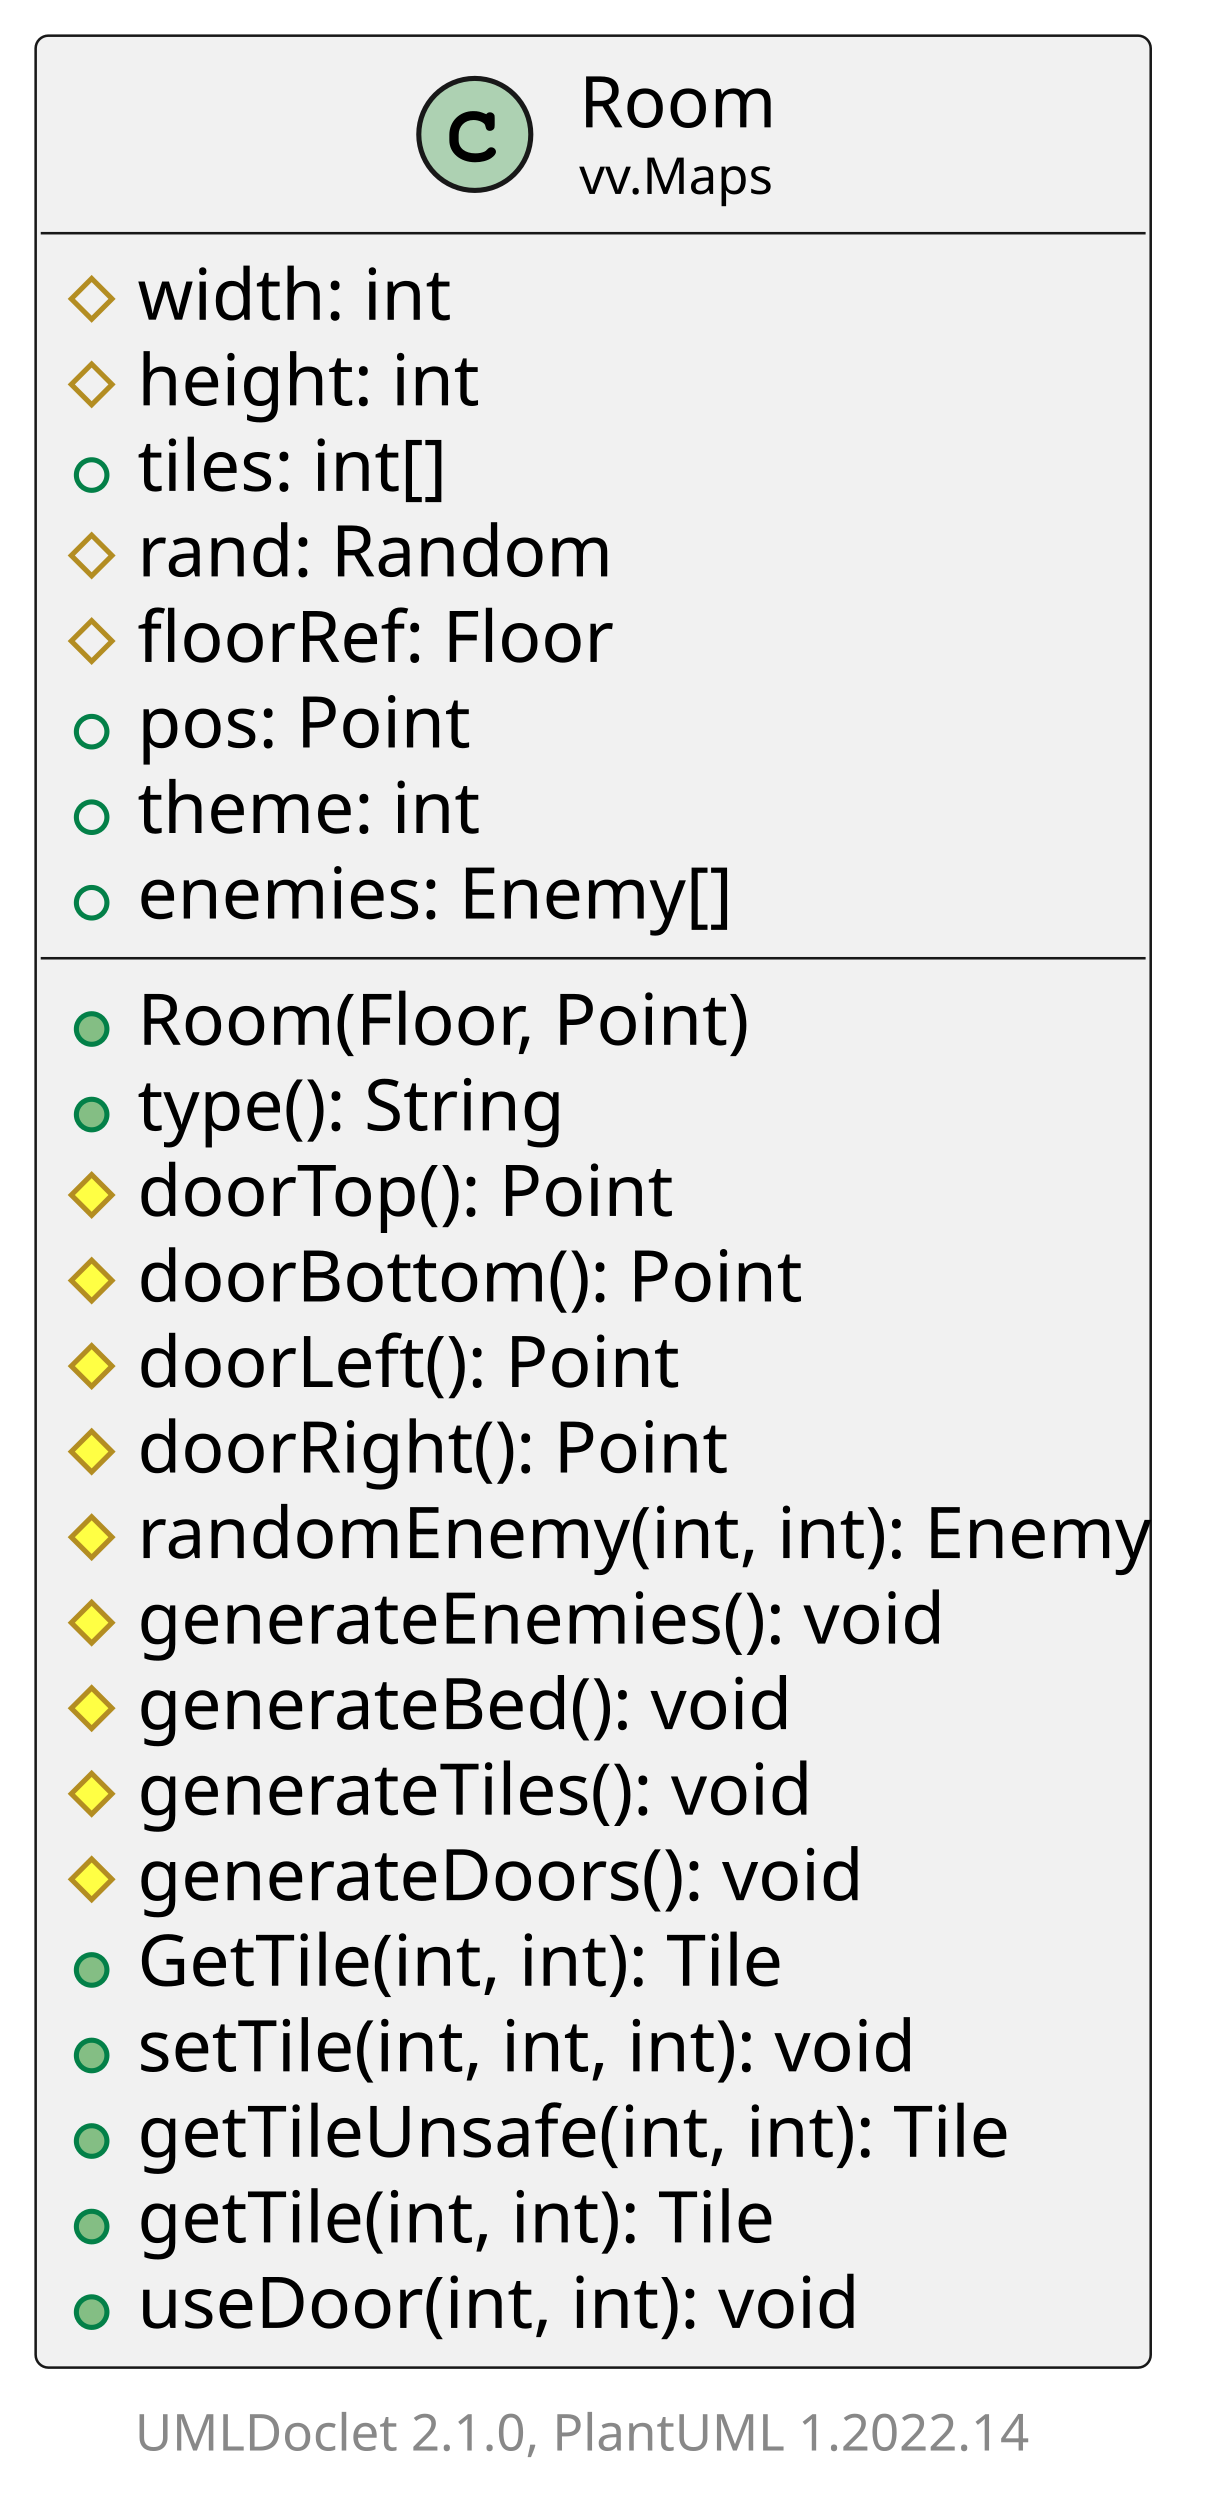
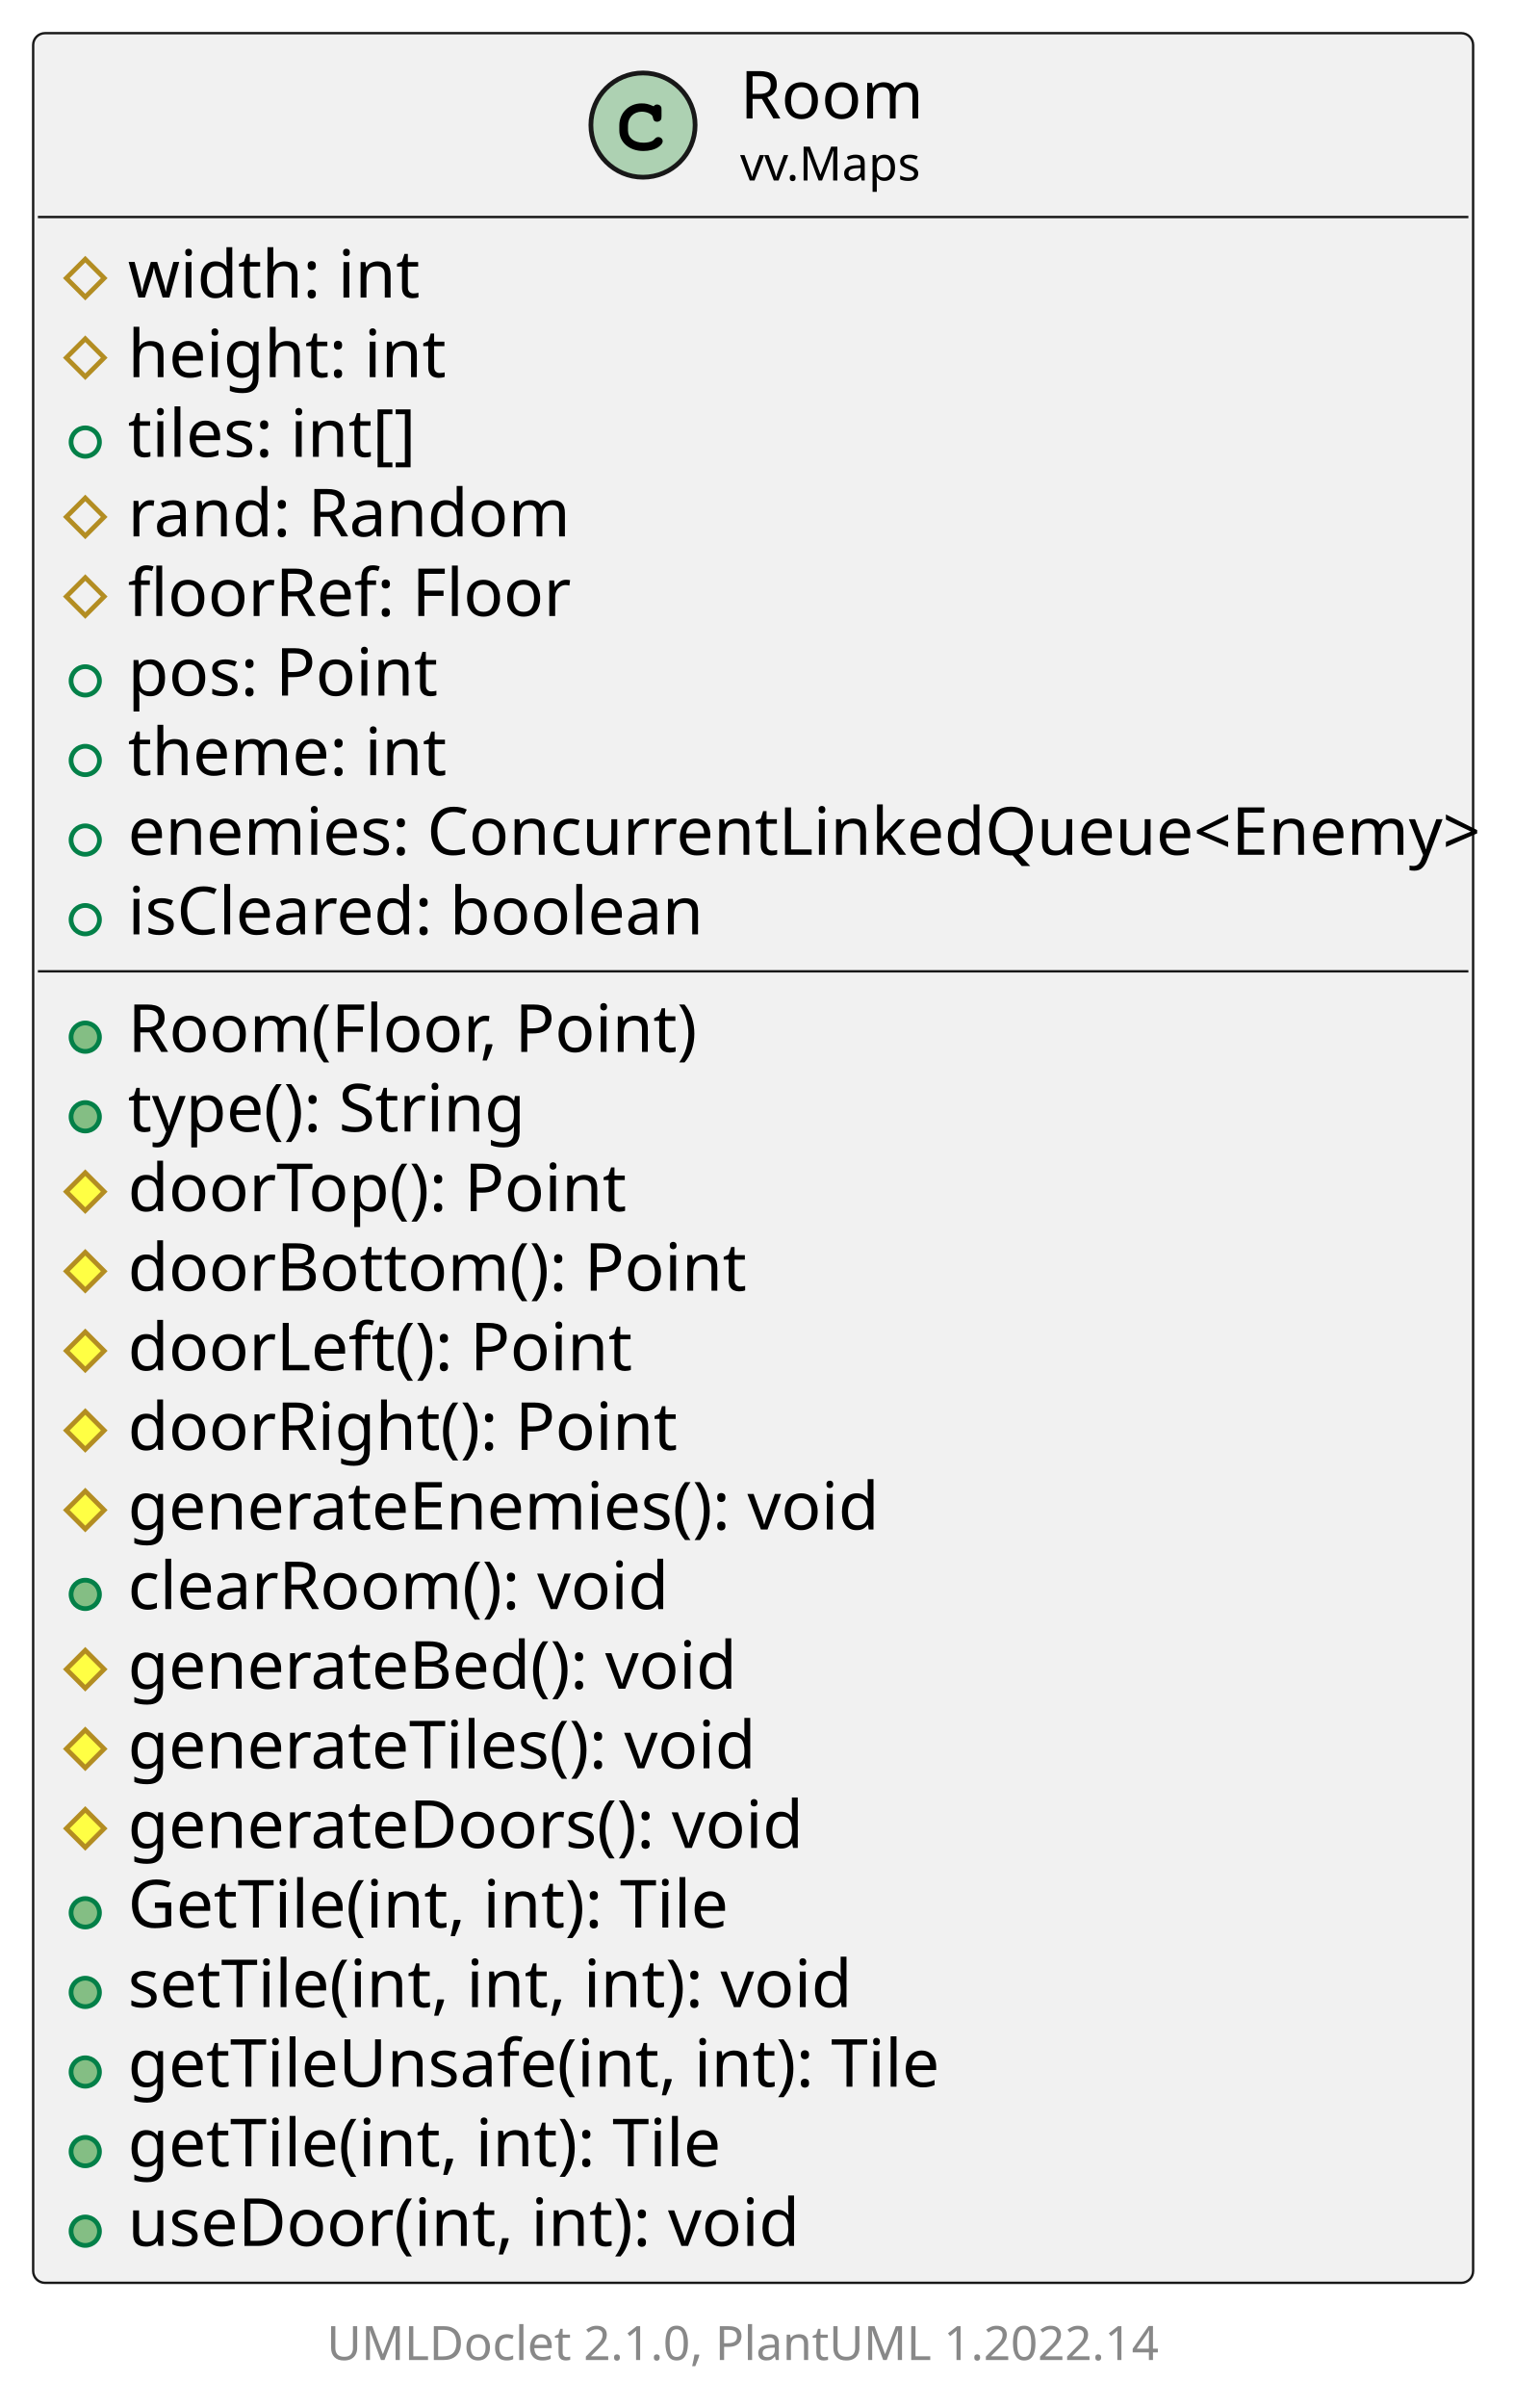
- <svg xmlns="http://www.w3.org/2000/svg" xmlns:xlink="http://www.w3.org/1999/xlink" contentStyleType="text/css" height="491px" preserveAspectRatio="none" style="width:240px;height:491px;background:#FFFFFF;" version="1.1" viewBox="0 0 240 491" width="240px" zoomAndPan="magnify">
+ <svg xmlns="http://www.w3.org/2000/svg" xmlns:xlink="http://www.w3.org/1999/xlink" contentStyleType="text/css" height="508px" preserveAspectRatio="none" style="width:325px;height:508px;background:#FFFFFF;" version="1.1" viewBox="0 0 325 508" width="325px" zoomAndPan="magnify">
  <defs />
  <g>
    <a href="Room.html" target="_top" title="Room.html" xlink:actuate="onRequest" xlink:href="Room.html" xlink:show="new" xlink:title="Room.html" xlink:type="simple">
      <g id="elem_vv.Maps.Room">
-         <rect codeLine="5" fill="#F1F1F1" height="457.998" id="vv.Maps.Room" rx="2.5" ry="2.5" style="stroke:#181818;stroke-width:0.5;" width="219" x="7" y="7" />
-         <ellipse cx="93.25" cy="26.4" fill="#ADD1B2" rx="11" ry="11" style="stroke:#181818;stroke-width:1.0;" />
-         <path d="M88.25,27.556 C88.25,30.056 90.391,31.869 93.312,31.869 C94.547,31.869 95.719,31.572 96.469,31.056 C97.078,30.634 97.406,30.212 97.406,29.806 C97.406,29.337 96.984,28.931 96.484,28.931 C96.25,28.931 96.031,29.009 95.828,29.212 C95.391,29.65 95.391,29.65 95.219,29.744 C94.766,29.978 94.125,30.119 93.359,30.119 C91.359,30.119 90.078,29.103 90.078,27.525 L90.078,26.478 C90.078,24.775 91.297,23.572 93,23.572 C93.578,23.572 94.156,23.712 94.625,23.962 C95.094,24.228 95.266,24.416 95.328,24.775 C95.453,25.447 95.703,25.697 96.234,25.697 C96.516,25.697 96.797,25.556 96.984,25.337 C97.109,25.166 97.156,24.994 97.156,24.556 L97.156,23.197 C97.156,22.775 97.141,22.634 97.016,22.462 C96.844,22.212 96.562,22.056 96.234,22.056 C95.922,22.056 95.719,22.166 95.5,22.431 C94.328,21.931 93.891,21.822 92.938,21.822 C90.266,21.822 88.25,23.837 88.25,26.462 L88.25,27.556 Z " fill="#000000" />
-         <text fill="#000000" font-family="sans-serif" font-size="14" lengthAdjust="spacing" textLength="38" x="113.75" y="25.006">Room</text>
-         <text fill="#000000" font-family="sans-serif" font-size="10" lengthAdjust="spacing" textLength="38" x="113.75" y="38.09">vv.Maps</text>
-         <line style="stroke:#181818;stroke-width:0.5;" x1="8" x2="225" y1="45.8" y2="45.8" />
+         <rect codeLine="5" fill="#F1F1F1" height="474.798" id="vv.Maps.Room" rx="2.5" ry="2.5" style="stroke:#181818;stroke-width:0.5;" width="304" x="7" y="7" />
+         <ellipse cx="135.75" cy="26.4" fill="#ADD1B2" rx="11" ry="11" style="stroke:#181818;stroke-width:1.0;" />
+         <path d="M130.75,27.556 C130.75,30.056 132.891,31.869 135.812,31.869 C137.047,31.869 138.219,31.572 138.969,31.056 C139.578,30.634 139.906,30.212 139.906,29.806 C139.906,29.337 139.484,28.931 138.984,28.931 C138.75,28.931 138.531,29.009 138.328,29.212 C137.891,29.65 137.891,29.65 137.719,29.744 C137.266,29.978 136.625,30.119 135.859,30.119 C133.859,30.119 132.578,29.103 132.578,27.525 L132.578,26.478 C132.578,24.775 133.797,23.572 135.5,23.572 C136.078,23.572 136.656,23.712 137.125,23.962 C137.594,24.228 137.766,24.416 137.828,24.775 C137.953,25.447 138.203,25.697 138.734,25.697 C139.016,25.697 139.297,25.556 139.484,25.337 C139.609,25.166 139.656,24.994 139.656,24.556 L139.656,23.197 C139.656,22.775 139.641,22.634 139.516,22.462 C139.344,22.212 139.062,22.056 138.734,22.056 C138.422,22.056 138.219,22.166 138,22.431 C136.828,21.931 136.391,21.822 135.438,21.822 C132.766,21.822 130.75,23.837 130.75,26.462 L130.75,27.556 Z " fill="#000000" />
+         <text fill="#000000" font-family="sans-serif" font-size="14" lengthAdjust="spacing" textLength="38" x="156.25" y="25.006">Room</text>
+         <text fill="#000000" font-family="sans-serif" font-size="10" lengthAdjust="spacing" textLength="38" x="156.25" y="38.09">vv.Maps</text>
+         <line style="stroke:#181818;stroke-width:0.5;" x1="8" x2="310" y1="45.8" y2="45.8" />
        <polygon fill="none" points="18,54.7,22,58.7,18,62.7,14,58.7" style="stroke:#B38D22;stroke-width:1.0;" />
        <text fill="#000000" font-family="sans-serif" font-size="14" lengthAdjust="spacing" textLength="56" x="27" y="62.806">width: int</text>
        <polygon fill="none" points="18,71.5,22,75.5,18,79.5,14,75.5" style="stroke:#B38D22;stroke-width:1.0;" />
        <text fill="#000000" font-family="sans-serif" font-size="14" lengthAdjust="spacing" textLength="62" x="27" y="79.606">height: int</text>
        <ellipse cx="18" cy="93.3" fill="none" rx="3" ry="3" style="stroke:#038048;stroke-width:1.0;" />
        <text fill="#000000" font-family="sans-serif" font-size="14" lengthAdjust="spacing" textLength="56" x="27" y="96.406">tiles: int[]</text>
        <polygon fill="none" points="18,105.1,22,109.1,18,113.1,14,109.1" style="stroke:#B38D22;stroke-width:1.0;" />
        <text fill="#000000" font-family="sans-serif" font-size="14" lengthAdjust="spacing" textLength="91" x="27" y="113.206">rand: Random</text>
        <polygon fill="none" points="18,121.9,22,125.9,18,129.9,14,125.9" style="stroke:#B38D22;stroke-width:1.0;" />
        <text fill="#000000" font-family="sans-serif" font-size="14" lengthAdjust="spacing" textLength="91" x="27" y="130.006">floorRef: Floor</text>
        <ellipse cx="18" cy="143.7" fill="none" rx="3" ry="3" style="stroke:#038048;stroke-width:1.0;" />
        <text fill="#000000" font-family="sans-serif" font-size="14" lengthAdjust="spacing" textLength="63" x="27" y="146.805">pos: Point</text>
        <ellipse cx="18" cy="160.499" fill="none" rx="3" ry="3" style="stroke:#038048;stroke-width:1.0;" />
        <text fill="#000000" font-family="sans-serif" font-size="14" lengthAdjust="spacing" textLength="63" x="27" y="163.605">theme: int</text>
        <ellipse cx="18" cy="177.299" fill="none" rx="3" ry="3" style="stroke:#038048;stroke-width:1.0;" />
-         <text fill="#000000" font-family="sans-serif" font-size="14" lengthAdjust="spacing" textLength="114" x="27" y="180.405">enemies: Enemy[]</text>
-         <line style="stroke:#181818;stroke-width:0.5;" x1="8" x2="225" y1="188.199" y2="188.199" />
-         <ellipse cx="18" cy="202.099" fill="#84BE84" rx="3" ry="3" style="stroke:#038048;stroke-width:1.0;" />
-         <text fill="#000000" font-family="sans-serif" font-size="14" lengthAdjust="spacing" textLength="121" x="27" y="205.205">Room(Floor, Point)</text>
+         <text fill="#000000" font-family="sans-serif" font-size="14" lengthAdjust="spacing" textLength="278" x="27" y="180.405">enemies: ConcurrentLinkedQueue&lt;Enemy&gt;</text>
+         <ellipse cx="18" cy="194.099" fill="none" rx="3" ry="3" style="stroke:#038048;stroke-width:1.0;" />
+         <text fill="#000000" font-family="sans-serif" font-size="14" lengthAdjust="spacing" textLength="119" x="27" y="197.205">isCleared: boolean</text>
+         <line style="stroke:#181818;stroke-width:0.5;" x1="8" x2="310" y1="204.999" y2="204.999" />
        <ellipse cx="18" cy="218.899" fill="#84BE84" rx="3" ry="3" style="stroke:#038048;stroke-width:1.0;" />
-         <text fill="#000000" font-family="sans-serif" font-size="14" lengthAdjust="spacing" textLength="82" x="27" y="222.005">type(): String</text>
-         <polygon fill="#FFFF44" points="18,230.699,22,234.699,18,238.699,14,234.699" style="stroke:#B38D22;stroke-width:1.0;" />
-         <text fill="#000000" font-family="sans-serif" font-size="14" lengthAdjust="spacing" textLength="104" x="27" y="238.805">doorTop(): Point</text>
+         <text fill="#000000" font-family="sans-serif" font-size="14" lengthAdjust="spacing" textLength="121" x="27" y="222.005">Room(Floor, Point)</text>
+         <ellipse cx="18" cy="235.699" fill="#84BE84" rx="3" ry="3" style="stroke:#038048;stroke-width:1.0;" />
+         <text fill="#000000" font-family="sans-serif" font-size="14" lengthAdjust="spacing" textLength="82" x="27" y="238.805">type(): String</text>
        <polygon fill="#FFFF44" points="18,247.499,22,251.499,18,255.499,14,251.499" style="stroke:#B38D22;stroke-width:1.0;" />
-         <text fill="#000000" font-family="sans-serif" font-size="14" lengthAdjust="spacing" textLength="124" x="27" y="255.605">doorBottom(): Point</text>
+         <text fill="#000000" font-family="sans-serif" font-size="14" lengthAdjust="spacing" textLength="104" x="27" y="255.605">doorTop(): Point</text>
        <polygon fill="#FFFF44" points="18,264.299,22,268.299,18,272.299,14,268.299" style="stroke:#B38D22;stroke-width:1.0;" />
-         <text fill="#000000" font-family="sans-serif" font-size="14" lengthAdjust="spacing" textLength="103" x="27" y="272.405">doorLeft(): Point</text>
+         <text fill="#000000" font-family="sans-serif" font-size="14" lengthAdjust="spacing" textLength="124" x="27" y="272.405">doorBottom(): Point</text>
        <polygon fill="#FFFF44" points="18,281.099,22,285.099,18,289.099,14,285.099" style="stroke:#B38D22;stroke-width:1.0;" />
-         <text fill="#000000" font-family="sans-serif" font-size="14" lengthAdjust="spacing" textLength="112" x="27" y="289.205">doorRight(): Point</text>
+         <text fill="#000000" font-family="sans-serif" font-size="14" lengthAdjust="spacing" textLength="103" x="27" y="289.205">doorLeft(): Point</text>
        <polygon fill="#FFFF44" points="18,297.899,22,301.899,18,305.899,14,301.899" style="stroke:#B38D22;stroke-width:1.0;" />
-         <text fill="#000000" font-family="sans-serif" font-size="14" lengthAdjust="spacing" textLength="193" x="27" y="306.005">randomEnemy(int, int): Enemy</text>
+         <text fill="#000000" font-family="sans-serif" font-size="14" lengthAdjust="spacing" textLength="112" x="27" y="306.005">doorRight(): Point</text>
        <polygon fill="#FFFF44" points="18,314.699,22,318.699,18,322.699,14,318.699" style="stroke:#B38D22;stroke-width:1.0;" />
        <text fill="#000000" font-family="sans-serif" font-size="14" lengthAdjust="spacing" textLength="156" x="27" y="322.805">generateEnemies(): void</text>
-         <polygon fill="#FFFF44" points="18,331.499,22,335.499,18,339.499,14,335.499" style="stroke:#B38D22;stroke-width:1.0;" />
-         <text fill="#000000" font-family="sans-serif" font-size="14" lengthAdjust="spacing" textLength="126" x="27" y="339.605">generateBed(): void</text>
+         <ellipse cx="18" cy="336.499" fill="#84BE84" rx="3" ry="3" style="stroke:#038048;stroke-width:1.0;" />
+         <text fill="#000000" font-family="sans-serif" font-size="14" lengthAdjust="spacing" textLength="113" x="27" y="339.605">clearRoom(): void</text>
        <polygon fill="#FFFF44" points="18,348.299,22,352.299,18,356.299,14,352.299" style="stroke:#B38D22;stroke-width:1.0;" />
-         <text fill="#000000" font-family="sans-serif" font-size="14" lengthAdjust="spacing" textLength="131" x="27" y="356.405">generateTiles(): void</text>
+         <text fill="#000000" font-family="sans-serif" font-size="14" lengthAdjust="spacing" textLength="126" x="27" y="356.405">generateBed(): void</text>
        <polygon fill="#FFFF44" points="18,365.099,22,369.099,18,373.099,14,369.099" style="stroke:#B38D22;stroke-width:1.0;" />
-         <text fill="#000000" font-family="sans-serif" font-size="14" lengthAdjust="spacing" textLength="139" x="27" y="373.204">generateDoors(): void</text>
-         <ellipse cx="18" cy="386.899" fill="#84BE84" rx="3" ry="3" style="stroke:#038048;stroke-width:1.0;" />
-         <text fill="#000000" font-family="sans-serif" font-size="14" lengthAdjust="spacing" textLength="125" x="27" y="390.005">GetTile(int, int): Tile</text>
+         <text fill="#000000" font-family="sans-serif" font-size="14" lengthAdjust="spacing" textLength="131" x="27" y="373.204">generateTiles(): void</text>
+         <polygon fill="#FFFF44" points="18,381.899,22,385.899,18,389.899,14,385.899" style="stroke:#B38D22;stroke-width:1.0;" />
+         <text fill="#000000" font-family="sans-serif" font-size="14" lengthAdjust="spacing" textLength="139" x="27" y="390.005">generateDoors(): void</text>
        <ellipse cx="18" cy="403.698" fill="#84BE84" rx="3" ry="3" style="stroke:#038048;stroke-width:1.0;" />
-         <text fill="#000000" font-family="sans-serif" font-size="14" lengthAdjust="spacing" textLength="147" x="27" y="406.804">setTile(int, int, int): void</text>
+         <text fill="#000000" font-family="sans-serif" font-size="14" lengthAdjust="spacing" textLength="125" x="27" y="406.804">GetTile(int, int): Tile</text>
        <ellipse cx="18" cy="420.498" fill="#84BE84" rx="3" ry="3" style="stroke:#038048;stroke-width:1.0;" />
-         <text fill="#000000" font-family="sans-serif" font-size="14" lengthAdjust="spacing" textLength="167" x="27" y="423.604">getTileUnsafe(int, int): Tile</text>
+         <text fill="#000000" font-family="sans-serif" font-size="14" lengthAdjust="spacing" textLength="147" x="27" y="423.604">setTile(int, int, int): void</text>
        <ellipse cx="18" cy="437.298" fill="#84BE84" rx="3" ry="3" style="stroke:#038048;stroke-width:1.0;" />
-         <text fill="#000000" font-family="sans-serif" font-size="14" lengthAdjust="spacing" textLength="122" x="27" y="440.404">getTile(int, int): Tile</text>
+         <text fill="#000000" font-family="sans-serif" font-size="14" lengthAdjust="spacing" textLength="167" x="27" y="440.404">getTileUnsafe(int, int): Tile</text>
        <ellipse cx="18" cy="454.098" fill="#84BE84" rx="3" ry="3" style="stroke:#038048;stroke-width:1.0;" />
-         <text fill="#000000" font-family="sans-serif" font-size="14" lengthAdjust="spacing" textLength="136" x="27" y="457.204">useDoor(int, int): void</text>
+         <text fill="#000000" font-family="sans-serif" font-size="14" lengthAdjust="spacing" textLength="122" x="27" y="457.204">getTile(int, int): Tile</text>
+         <ellipse cx="18" cy="470.898" fill="#84BE84" rx="3" ry="3" style="stroke:#038048;stroke-width:1.0;" />
+         <text fill="#000000" font-family="sans-serif" font-size="14" lengthAdjust="spacing" textLength="136" x="27" y="474.004">useDoor(int, int): void</text>
      </g>
    </a>
-     <text fill="#888888" font-family="sans-serif" font-size="10" lengthAdjust="spacing" textLength="179" x="26.5" y="481.288">UMLDoclet 2.1.0, PlantUML 1.2022.14</text>
+     <text fill="#888888" font-family="sans-serif" font-size="10" lengthAdjust="spacing" textLength="179" x="69" y="498.088">UMLDoclet 2.1.0, PlantUML 1.2022.14</text>
  </g>
</svg>
